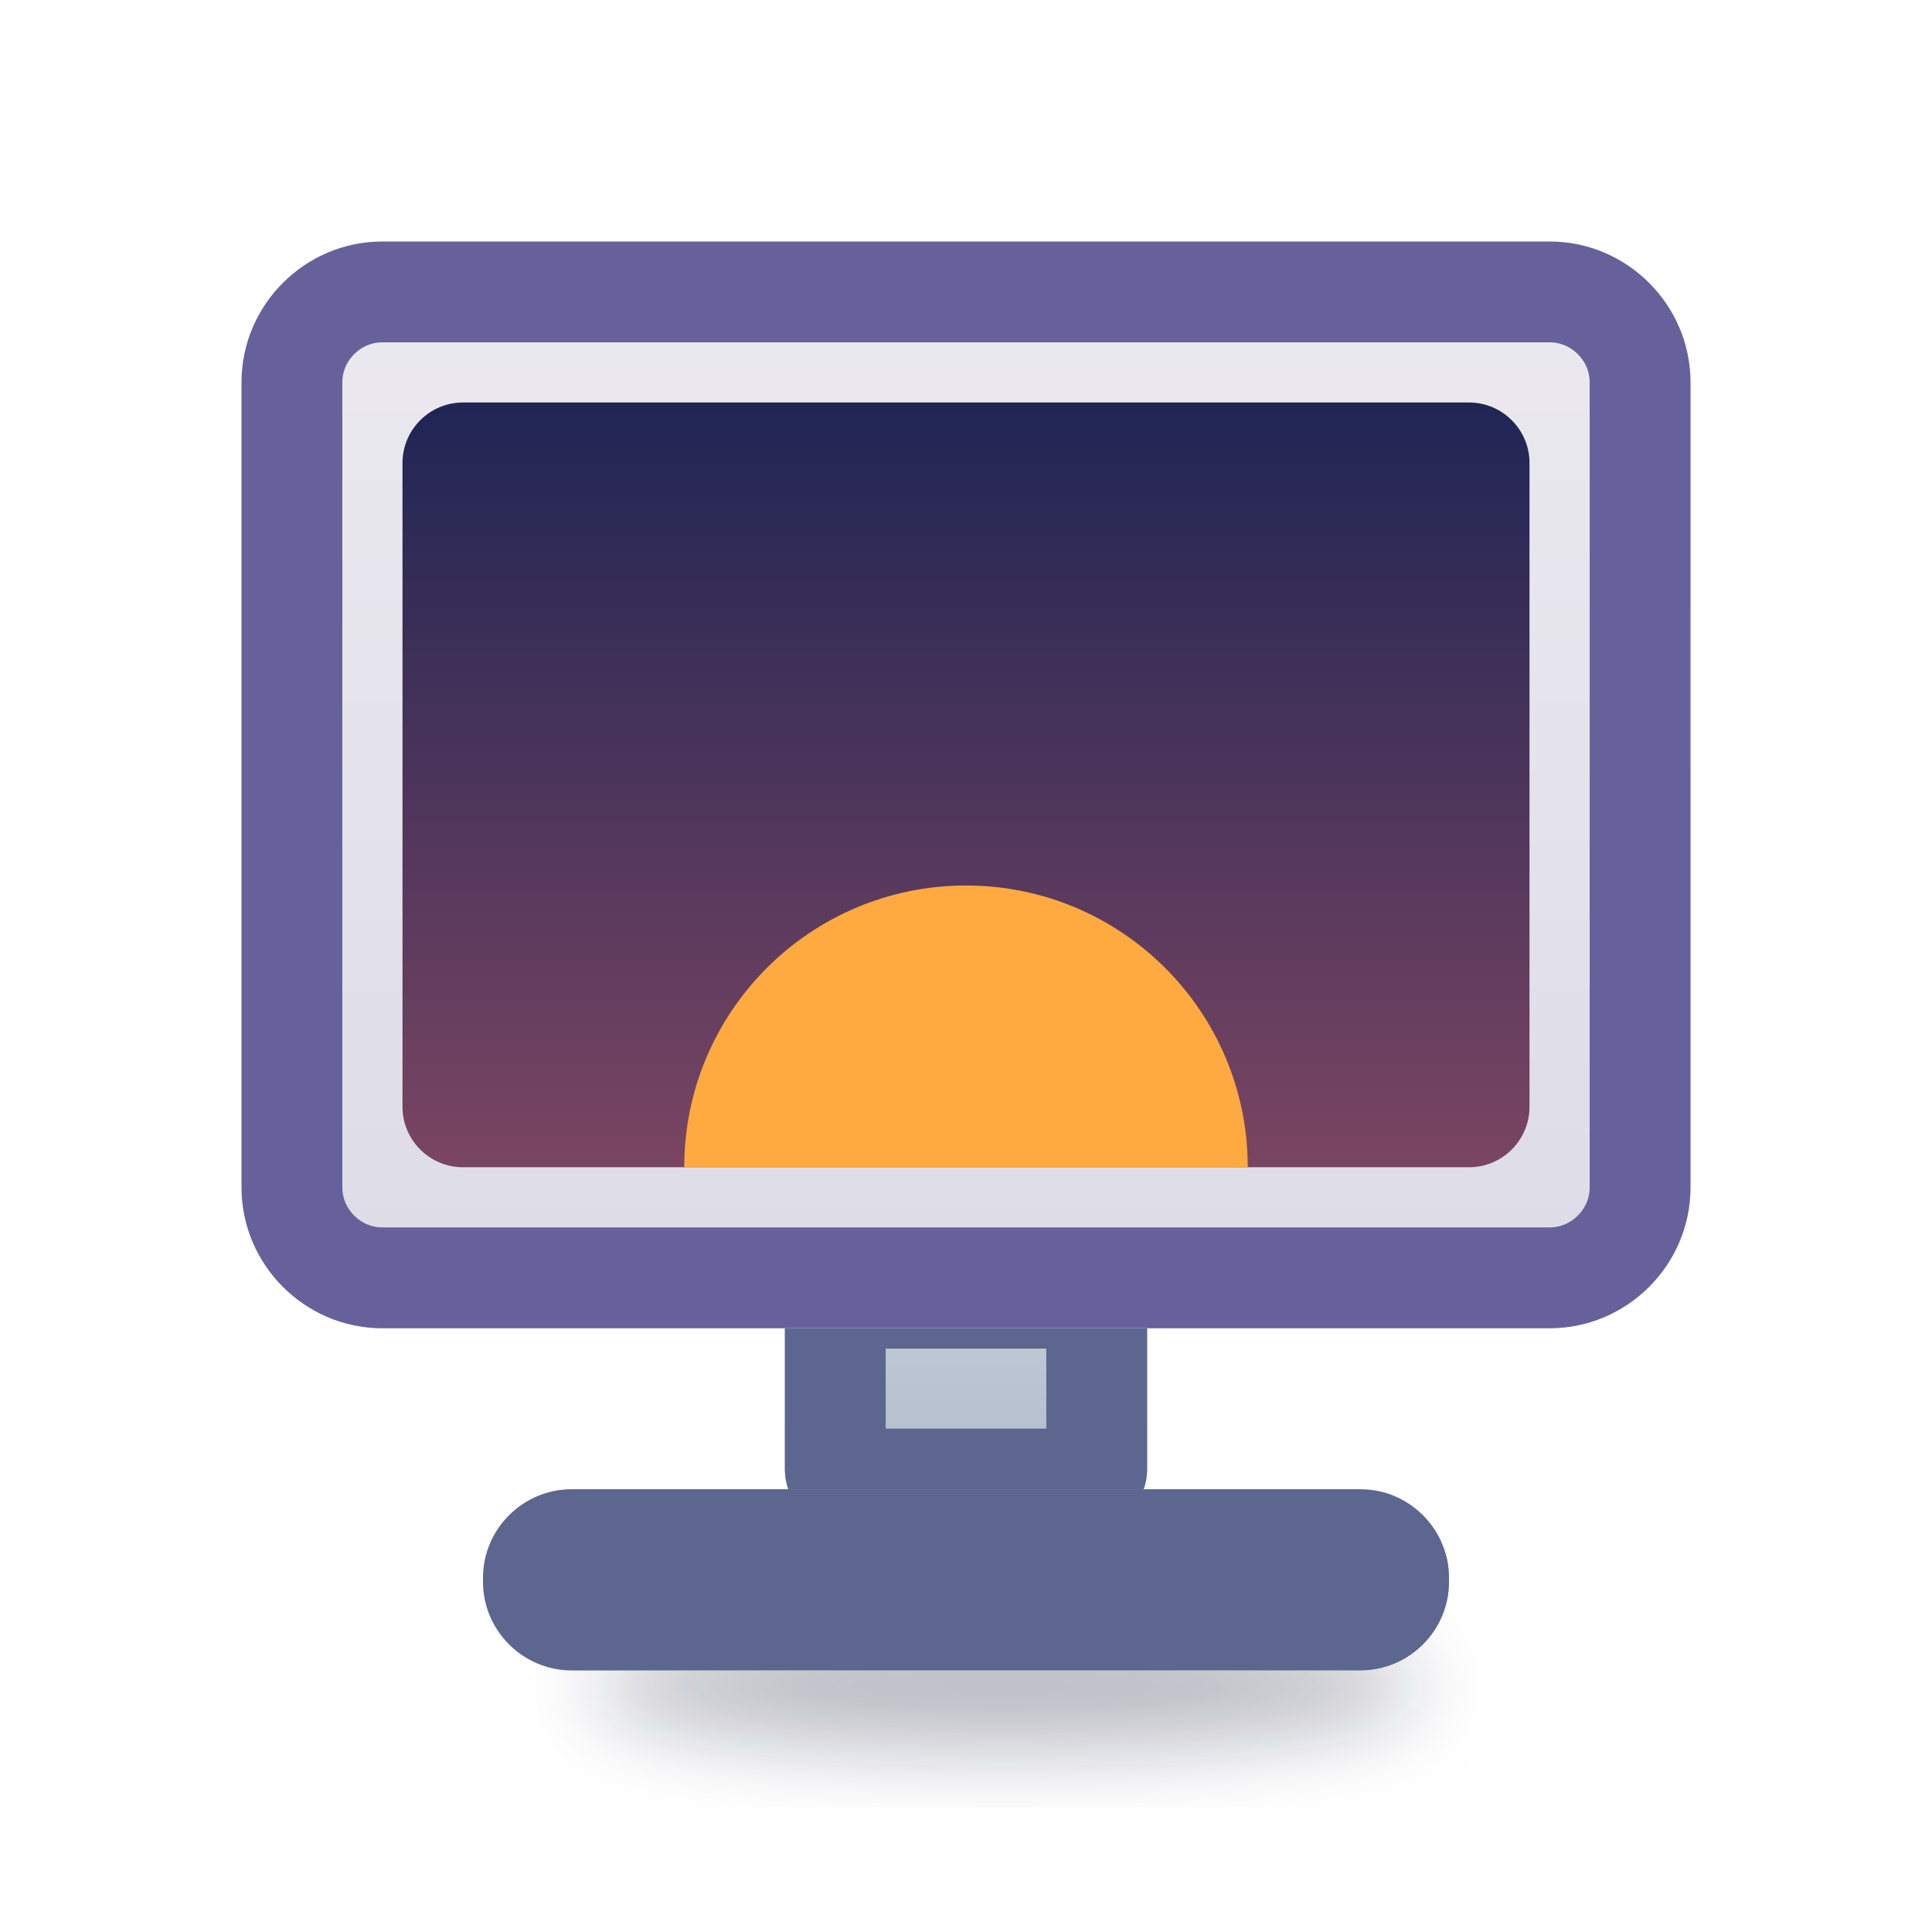
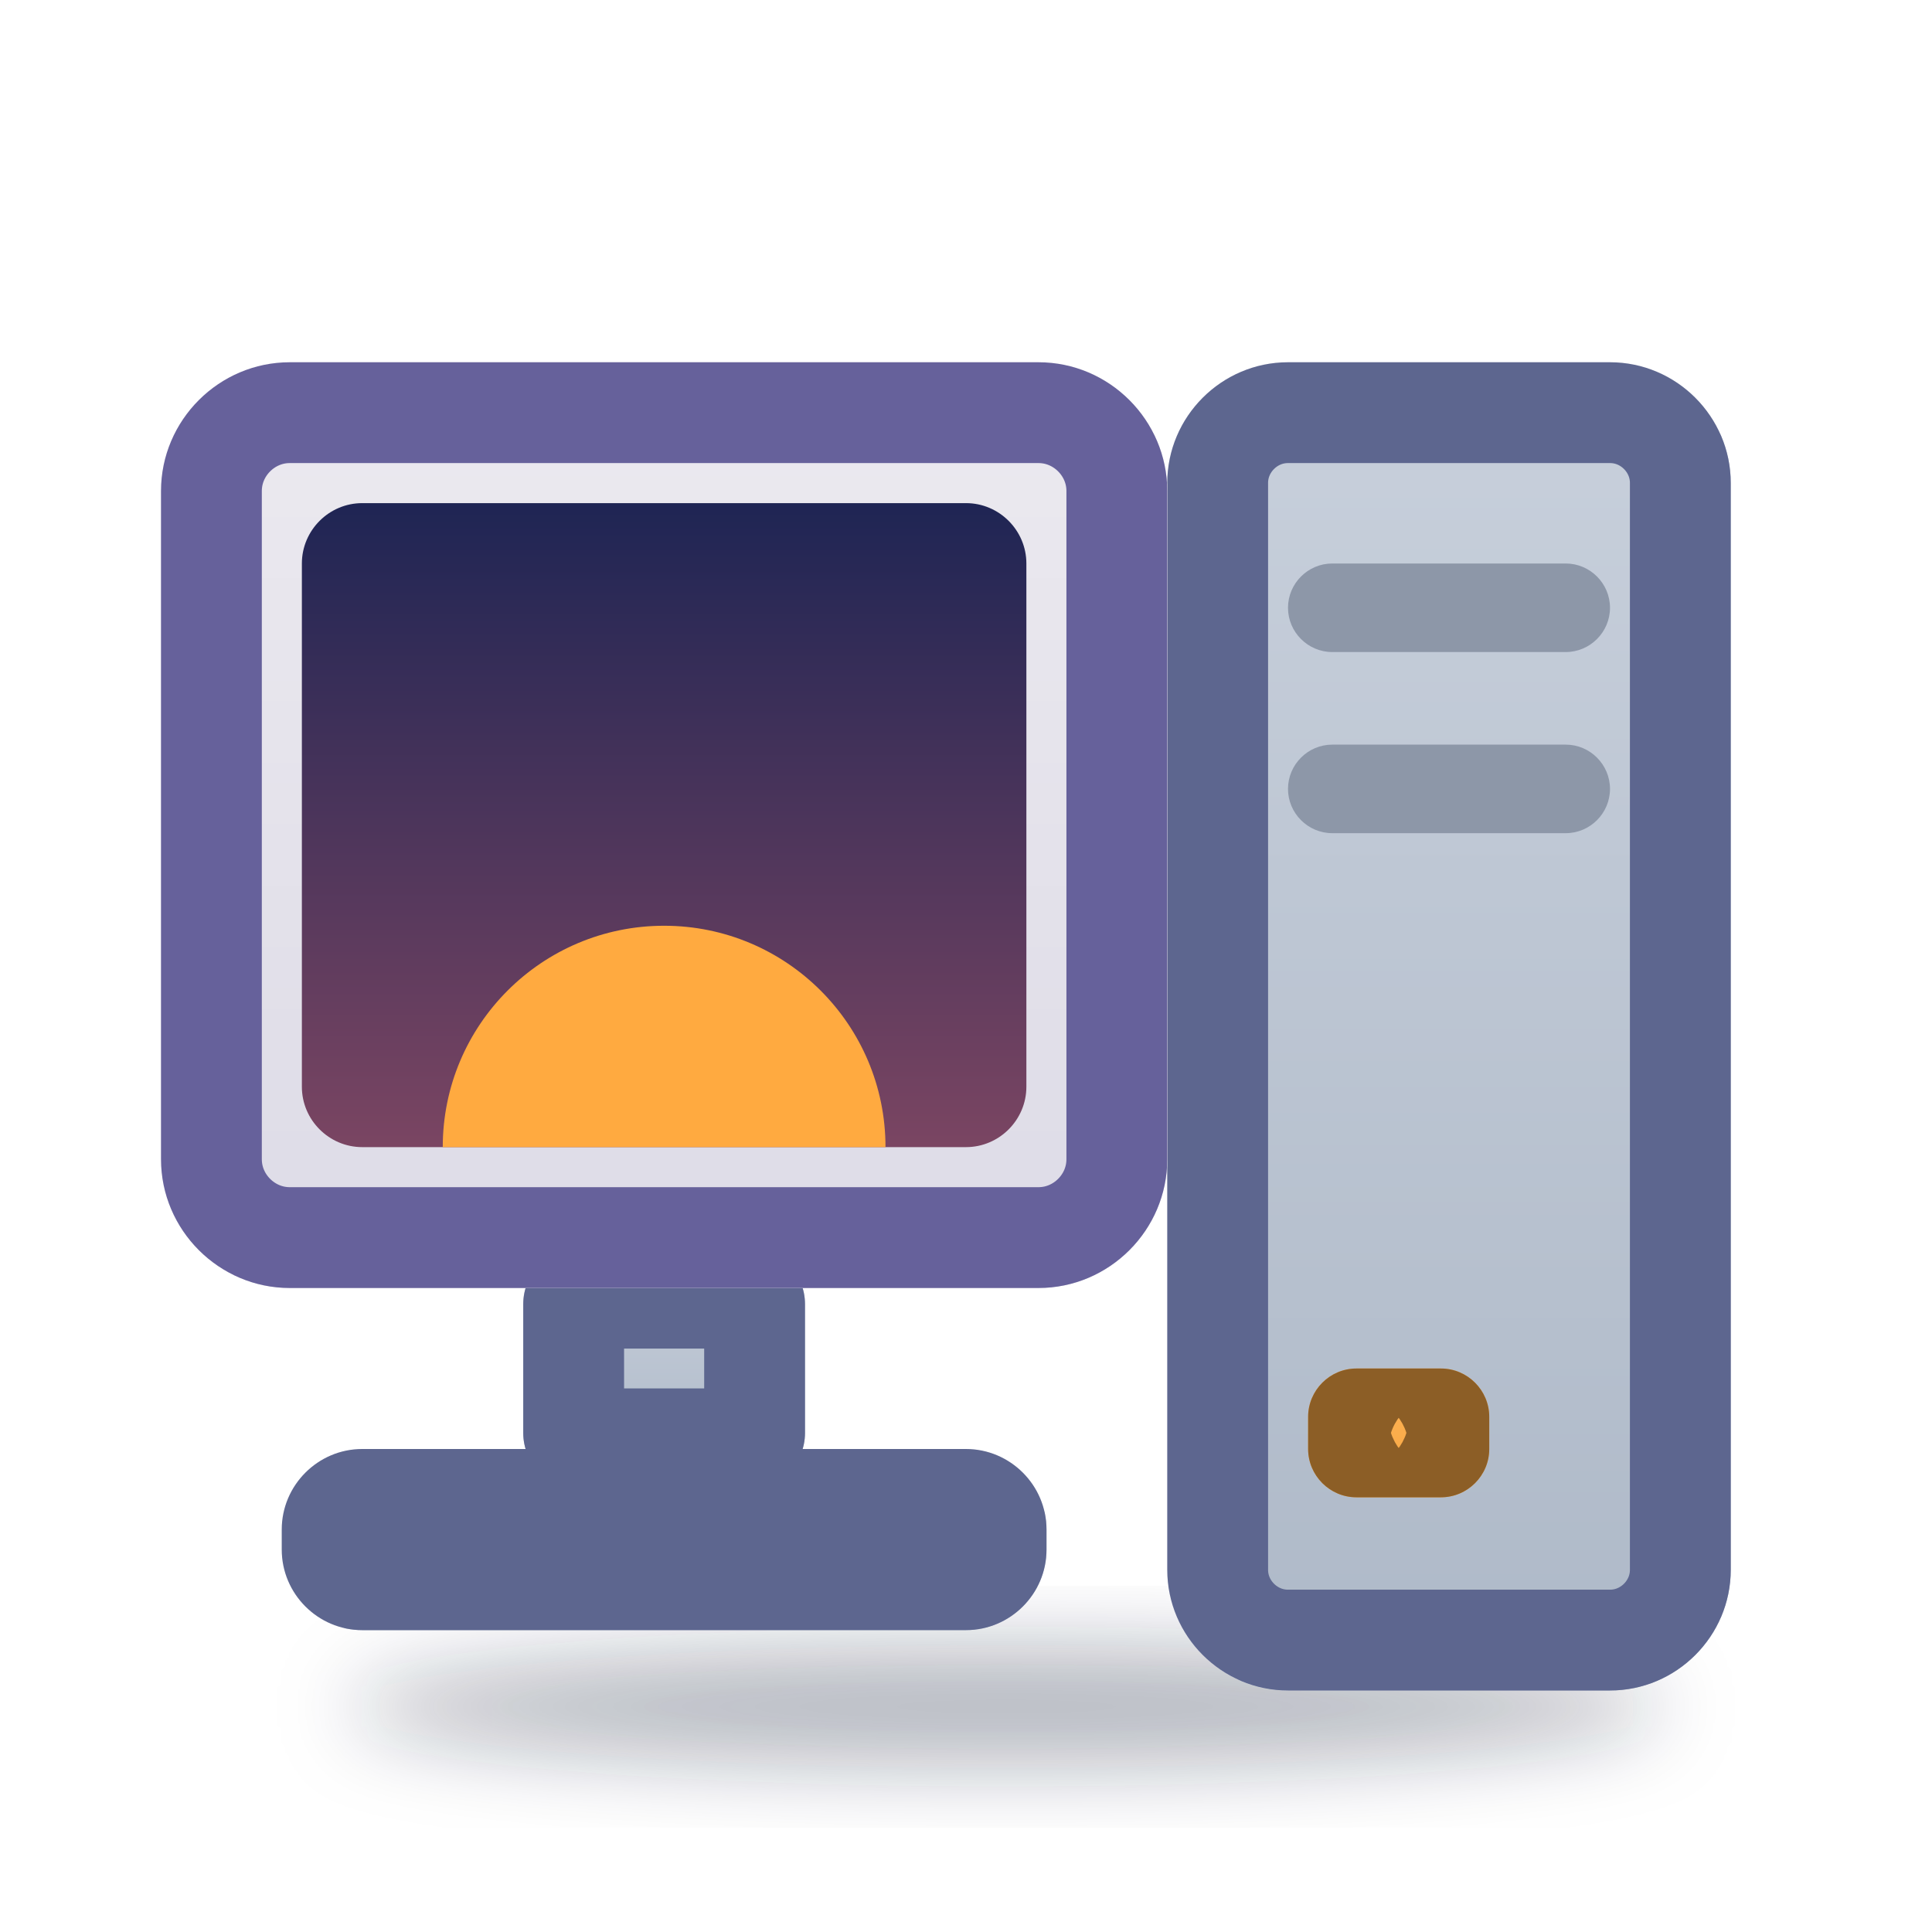
<svg xmlns="http://www.w3.org/2000/svg" viewBox="0 0 48 48" width="48" height="48">
  <defs>
    <filter id="al-mycomputer-32-b1" x="-50%" y="-50%" width="200%" height="200%">
      <feGaussianBlur stdDeviation="1" />
    </filter>
    <linearGradient id="al-mycomputer-32-gc7cfdbadb8c7" x1="0" y1="0" x2="0" y2="1">
      <stop offset="0" stop-color="#c7cfdb" />
      <stop offset="1" stop-color="#adb8c7" />
    </linearGradient>
    <clipPath id="al-mycomputer-32-c1">
-       <path d="M19.5 32.5 C19.5 31.675 20.175 31 21 31 L27 31 C27.825 31 28.5 31.675 28.5 32.5 L28.5 36.5 C28.5 37.325 27.825 38 27 38 L21 38 C20.175 38 19.5 37.325 19.5 36.5 Z" clip-rule="evenodd" />
+       <path d="M29 12 C29 10.35 30.35 9 32 9 L40 9 C41.65 9 43 10.35 43 12 L43 39 C43 40.65 41.65 42 40 42 L32 42 C30.35 42 29 40.65 29 39 Z" clip-rule="evenodd" />
    </clipPath>
+     <linearGradient id="al-mycomputer-32-gffb55af7a53e" x1="0" y1="0" x2="0" y2="1">
+       <stop offset="0" stop-color="#ffb55a" />
+       <stop offset="1" stop-color="#f7a53e" />
+     </linearGradient>
    <clipPath id="al-mycomputer-32-c2">
-       <path d="M12 39.2 C12 37.99 12.99 37 14.2 37 L33.8 37 C35.01 37 36 37.99 36 39.2 L36 39.3 C36 40.51 35.01 41.5 33.8 41.5 L14.2 41.5 C12.99 41.5 12 40.51 12 39.3 Z" clip-rule="evenodd" />
+       <path d="M32.5 35.2 C32.5 34.54 33.04 34 33.7 34 L35.8 34 C36.46 34 37 34.54 37 35.2 L37 36 C37 36.66 36.46 37.2 35.8 37.2 L33.7 37.2 C33.04 37.2 32.5 36.66 32.5 36 Z" clip-rule="evenodd" />
+     </clipPath>
+     <clipPath id="al-mycomputer-32-c3">
+       <path d="M13 32.4 C13 31.63 13.63 31 14.4 31 L18.6 31 C19.37 31 20 31.63 20 32.4 L20 35.6 C20 36.37 19.37 37 18.6 37 L14.4 37 C13.63 37 13 36.37 13 35.6 Z" clip-rule="evenodd" />
+     </clipPath>
+     <clipPath id="al-mycomputer-32-c4">
+       <path d="M7 38 C7 36.9 7.9 36 9 36 L24 36 C25.1 36 26 36.9 26 38 L26 38.5 C26 39.6 25.1 40.5 24 40.5 L9 40.5 C7.9 40.5 7 39.6 7 38.5 Z" clip-rule="evenodd" />
    </clipPath>
    <linearGradient id="al-mycomputer-32-gebe9efdcdae6" x1="0" y1="0" x2="0" y2="1">
      <stop offset="0" stop-color="#ebe9ef" />
      <stop offset="1" stop-color="#dcdae6" />
    </linearGradient>
-     <clipPath id="al-mycomputer-32-c3">
-       <path d="M6 9.5 C6 7.575 7.575 6 9.5 6 L38.5 6 C40.425 6 42 7.575 42 9.5 L42 29.5 C42 31.425 40.425 33 38.5 33 L9.5 33 C7.575 33 6 31.425 6 29.5 Z" clip-rule="evenodd" />
+     <clipPath id="al-mycomputer-32-c5">
+       <path d="M4 12.2 C4 10.44 5.44 9 7.2 9 L25.8 9 C27.56 9 29 10.44 29 12.2 L29 28.8 C29 30.56 27.56 32 25.8 32 L7.2 32 C5.44 32 4 30.56 4 28.8 Z" clip-rule="evenodd" />
    </clipPath>
    <linearGradient id="al-mycomputer-32-g1f25547a4562" x1="0" y1="0" x2="0" y2="1">
      <stop offset="0" stop-color="#1f2554" />
      <stop offset="1" stop-color="#7a4562" />
    </linearGradient>
  </defs>
-   <ellipse cx="25" cy="41.9" rx="10.32" ry="1.5" fill="#0a1230" opacity="0.3" filter="url(#al-mycomputer-32-b1)" />
-   <path d="M19.5 32.5 C19.5 31.675 20.175 31 21 31 L27 31 C27.825 31 28.5 31.675 28.5 32.5 L28.5 36.5 C28.5 37.325 27.825 38 27 38 L21 38 C20.175 38 19.5 37.325 19.5 36.5 Z" fill="url(#al-mycomputer-32-gc7cfdbadb8c7)" fill-rule="evenodd" />
+   <ellipse cx="25" cy="42.4" rx="16.34" ry="1.5" fill="#0a1230" opacity="0.3" filter="url(#al-mycomputer-32-b1)" />
+   <path d="M29 12 C29 10.35 30.35 9 32 9 L40 9 C41.65 9 43 10.35 43 12 L43 39 C43 40.65 41.65 42 40 42 L32 42 C30.35 42 29 40.65 29 39 Z" fill="#f4f4f8" fill-rule="evenodd" />
  <g clip-path="url(#al-mycomputer-32-c1)">
-     <path d="M19.5 32.5 C19.5 31.675 20.175 31 21 31 L27 31 C27.825 31 28.5 31.675 28.5 32.5 L28.5 36.5 C28.5 37.325 27.825 38 27 38 L21 38 C20.175 38 19.5 37.325 19.5 36.5 Z" fill="none" stroke="#5d668f" stroke-width="5.01" stroke-opacity="1" />
+     <path d="M29 12 C29 10.35 30.35 9 32 9 L40 9 C41.65 9 43 10.35 43 12 L43 39 C43 40.65 41.65 42 40 42 L32 42 C30.35 42 29 40.65 29 39 Z" fill="url(#al-mycomputer-32-gc7cfdbadb8c7)" fill-rule="evenodd" transform="translate(1.5 1.5)" />
  </g>
-   <path d="M12 39.2 C12 37.99 12.99 37 14.2 37 L33.8 37 C35.01 37 36 37.99 36 39.2 L36 39.3 C36 40.51 35.01 41.5 33.8 41.5 L14.2 41.5 C12.99 41.5 12 40.51 12 39.3 Z" fill="#f4f4f8" fill-rule="evenodd" />
+   <g clip-path="url(#al-mycomputer-32-c1)">
+     <path d="M29 12 C29 10.35 30.35 9 32 9 L40 9 C41.65 9 43 10.35 43 12 L43 39 C43 40.65 41.65 42 40 42 L32 42 C30.35 42 29 40.65 29 39 Z" fill="none" stroke="#5d668f" stroke-width="5.01" stroke-opacity="1" />
+   </g>
+   <path d="M32 15.1 C32 14.495 32.495 14 33.1 14 L38.9 14 C39.505 14 40 14.495 40 15.1 L40 15.1 C40 15.705 39.505 16.2 38.9 16.2 L33.1 16.2 C32.495 16.2 32 15.705 32 15.1 Z" fill="#8d97a8" fill-rule="evenodd" />
+   <path d="M32 19.6 C32 18.995 32.495 18.5 33.1 18.5 L38.9 18.5 C39.505 18.5 40 18.995 40 19.6 L40 19.6 C40 20.205 39.505 20.7 38.9 20.7 L33.1 20.7 C32.495 20.7 32 20.205 32 19.6 Z" fill="#8d97a8" fill-rule="evenodd" />
+   <path d="M32.5 35.2 C32.5 34.54 33.04 34 33.7 34 L35.8 34 C36.46 34 37 34.54 37 35.2 L37 36 C37 36.66 36.46 37.2 35.8 37.2 L33.7 37.2 C33.04 37.2 32.5 36.66 32.5 36 Z" fill="url(#al-mycomputer-32-gffb55af7a53e)" fill-rule="evenodd" />
  <g clip-path="url(#al-mycomputer-32-c2)">
-     <path d="M12 39.2 C12 37.99 12.99 37 14.2 37 L33.8 37 C35.01 37 36 37.99 36 39.2 L36 39.3 C36 40.51 35.01 41.5 33.8 41.5 L14.2 41.5 C12.99 41.5 12 40.51 12 39.3 Z" fill="url(#al-mycomputer-32-gc7cfdbadb8c7)" fill-rule="evenodd" transform="translate(1.5 1.5)" />
+     <path d="M32.5 35.2 C32.5 34.54 33.04 34 33.7 34 L35.8 34 C36.46 34 37 34.54 37 35.2 L37 36 C37 36.66 36.46 37.2 35.8 37.2 L33.7 37.2 C33.04 37.2 32.5 36.66 32.5 36 Z" fill="none" stroke="#8c5e26" stroke-width="5.01" stroke-opacity="1" />
  </g>
-   <g clip-path="url(#al-mycomputer-32-c2)">
-     <path d="M12 39.2 C12 37.99 12.99 37 14.2 37 L33.8 37 C35.01 37 36 37.99 36 39.2 L36 39.3 C36 40.51 35.01 41.5 33.8 41.5 L14.2 41.5 C12.99 41.5 12 40.51 12 39.3 Z" fill="none" stroke="#5d668f" stroke-width="5.01" stroke-opacity="1" />
+   <path d="M13 32.4 C13 31.63 13.63 31 14.4 31 L18.6 31 C19.37 31 20 31.63 20 32.4 L20 35.6 C20 36.37 19.37 37 18.6 37 L14.4 37 C13.63 37 13 36.37 13 35.6 Z" fill="url(#al-mycomputer-32-gc7cfdbadb8c7)" fill-rule="evenodd" />
+   <g clip-path="url(#al-mycomputer-32-c3)">
+     <path d="M13 32.4 C13 31.63 13.63 31 14.4 31 L18.6 31 C19.37 31 20 31.63 20 32.4 L20 35.6 C20 36.37 19.37 37 18.6 37 L14.4 37 C13.63 37 13 36.37 13 35.6 Z" fill="none" stroke="#5d668f" stroke-width="5.01" stroke-opacity="1" />
  </g>
-   <path d="M6 9.5 C6 7.575 7.575 6 9.5 6 L38.5 6 C40.425 6 42 7.575 42 9.5 L42 29.5 C42 31.425 40.425 33 38.5 33 L9.5 33 C7.575 33 6 31.425 6 29.5 Z" fill="#fbfaf6" fill-rule="evenodd" />
-   <g clip-path="url(#al-mycomputer-32-c3)">
-     <path d="M6 9.5 C6 7.575 7.575 6 9.5 6 L38.5 6 C40.425 6 42 7.575 42 9.5 L42 29.5 C42 31.425 40.425 33 38.5 33 L9.5 33 C7.575 33 6 31.425 6 29.5 Z" fill="url(#al-mycomputer-32-gebe9efdcdae6)" fill-rule="evenodd" transform="translate(1.5 1.5)" />
+   <path d="M7 38 C7 36.9 7.9 36 9 36 L24 36 C25.1 36 26 36.9 26 38 L26 38.5 C26 39.6 25.1 40.5 24 40.5 L9 40.5 C7.9 40.5 7 39.6 7 38.5 Z" fill="#f4f4f8" fill-rule="evenodd" />
+   <g clip-path="url(#al-mycomputer-32-c4)">
+     <path d="M7 38 C7 36.9 7.9 36 9 36 L24 36 C25.1 36 26 36.9 26 38 L26 38.5 C26 39.6 25.1 40.5 24 40.5 L9 40.5 C7.9 40.5 7 39.6 7 38.5 Z" fill="url(#al-mycomputer-32-gc7cfdbadb8c7)" fill-rule="evenodd" transform="translate(1.5 1.5)" />
  </g>
-   <g clip-path="url(#al-mycomputer-32-c3)">
-     <path d="M6 9.5 C6 7.575 7.575 6 9.5 6 L38.5 6 C40.425 6 42 7.575 42 9.5 L42 29.5 C42 31.425 40.425 33 38.5 33 L9.5 33 C7.575 33 6 31.425 6 29.5 Z" fill="none" stroke="#66619b" stroke-width="5.01" stroke-opacity="1" />
+   <g clip-path="url(#al-mycomputer-32-c4)">
+     <path d="M7 38 C7 36.9 7.9 36 9 36 L24 36 C25.1 36 26 36.9 26 38 L26 38.5 C26 39.6 25.1 40.5 24 40.5 L9 40.5 C7.9 40.5 7 39.6 7 38.5 Z" fill="none" stroke="#5d668f" stroke-width="5.01" stroke-opacity="1" />
  </g>
-   <path d="M10 11.5 C10 10.675 10.675 10 11.5 10 L36.5 10 C37.325 10 38 10.675 38 11.5 L38 27.5 C38 28.325 37.325 29 36.5 29 L11.5 29 C10.675 29 10 28.325 10 27.5 Z" fill="url(#al-mycomputer-32-g1f25547a4562)" />
-   <path d="M17 29 a7 7 0 0 1 14 0 Z" fill="#ffaa40" fill-rule="evenodd" />
+   <path d="M4 12.2 C4 10.44 5.44 9 7.2 9 L25.8 9 C27.56 9 29 10.44 29 12.2 L29 28.8 C29 30.56 27.56 32 25.8 32 L7.2 32 C5.44 32 4 30.56 4 28.8 Z" fill="#fbfaf6" fill-rule="evenodd" />
+   <g clip-path="url(#al-mycomputer-32-c5)">
+     <path d="M4 12.2 C4 10.44 5.44 9 7.2 9 L25.8 9 C27.56 9 29 10.44 29 12.2 L29 28.8 C29 30.56 27.56 32 25.8 32 L7.2 32 C5.44 32 4 30.56 4 28.8 Z" fill="url(#al-mycomputer-32-gebe9efdcdae6)" fill-rule="evenodd" transform="translate(1.5 1.5)" />
+   </g>
+   <g clip-path="url(#al-mycomputer-32-c5)">
+     <path d="M4 12.2 C4 10.44 5.44 9 7.2 9 L25.8 9 C27.56 9 29 10.44 29 12.2 L29 28.8 C29 30.56 27.56 32 25.8 32 L7.2 32 C5.44 32 4 30.56 4 28.8 Z" fill="none" stroke="#66619b" stroke-width="5.01" stroke-opacity="1" />
+   </g>
+   <path d="M7.5 14 C7.5 13.175 8.175 12.5 9 12.5 L24 12.5 C24.825 12.5 25.5 13.175 25.5 14 L25.5 27 C25.5 27.825 24.825 28.5 24 28.5 L9 28.5 C8.175 28.5 7.5 27.825 7.5 27 Z" fill="url(#al-mycomputer-32-g1f25547a4562)" />
+   <path d="M11 28.5 a5.5 5.5 0 0 1 11 0 Z" fill="#ffaa40" fill-rule="evenodd" />
</svg>
